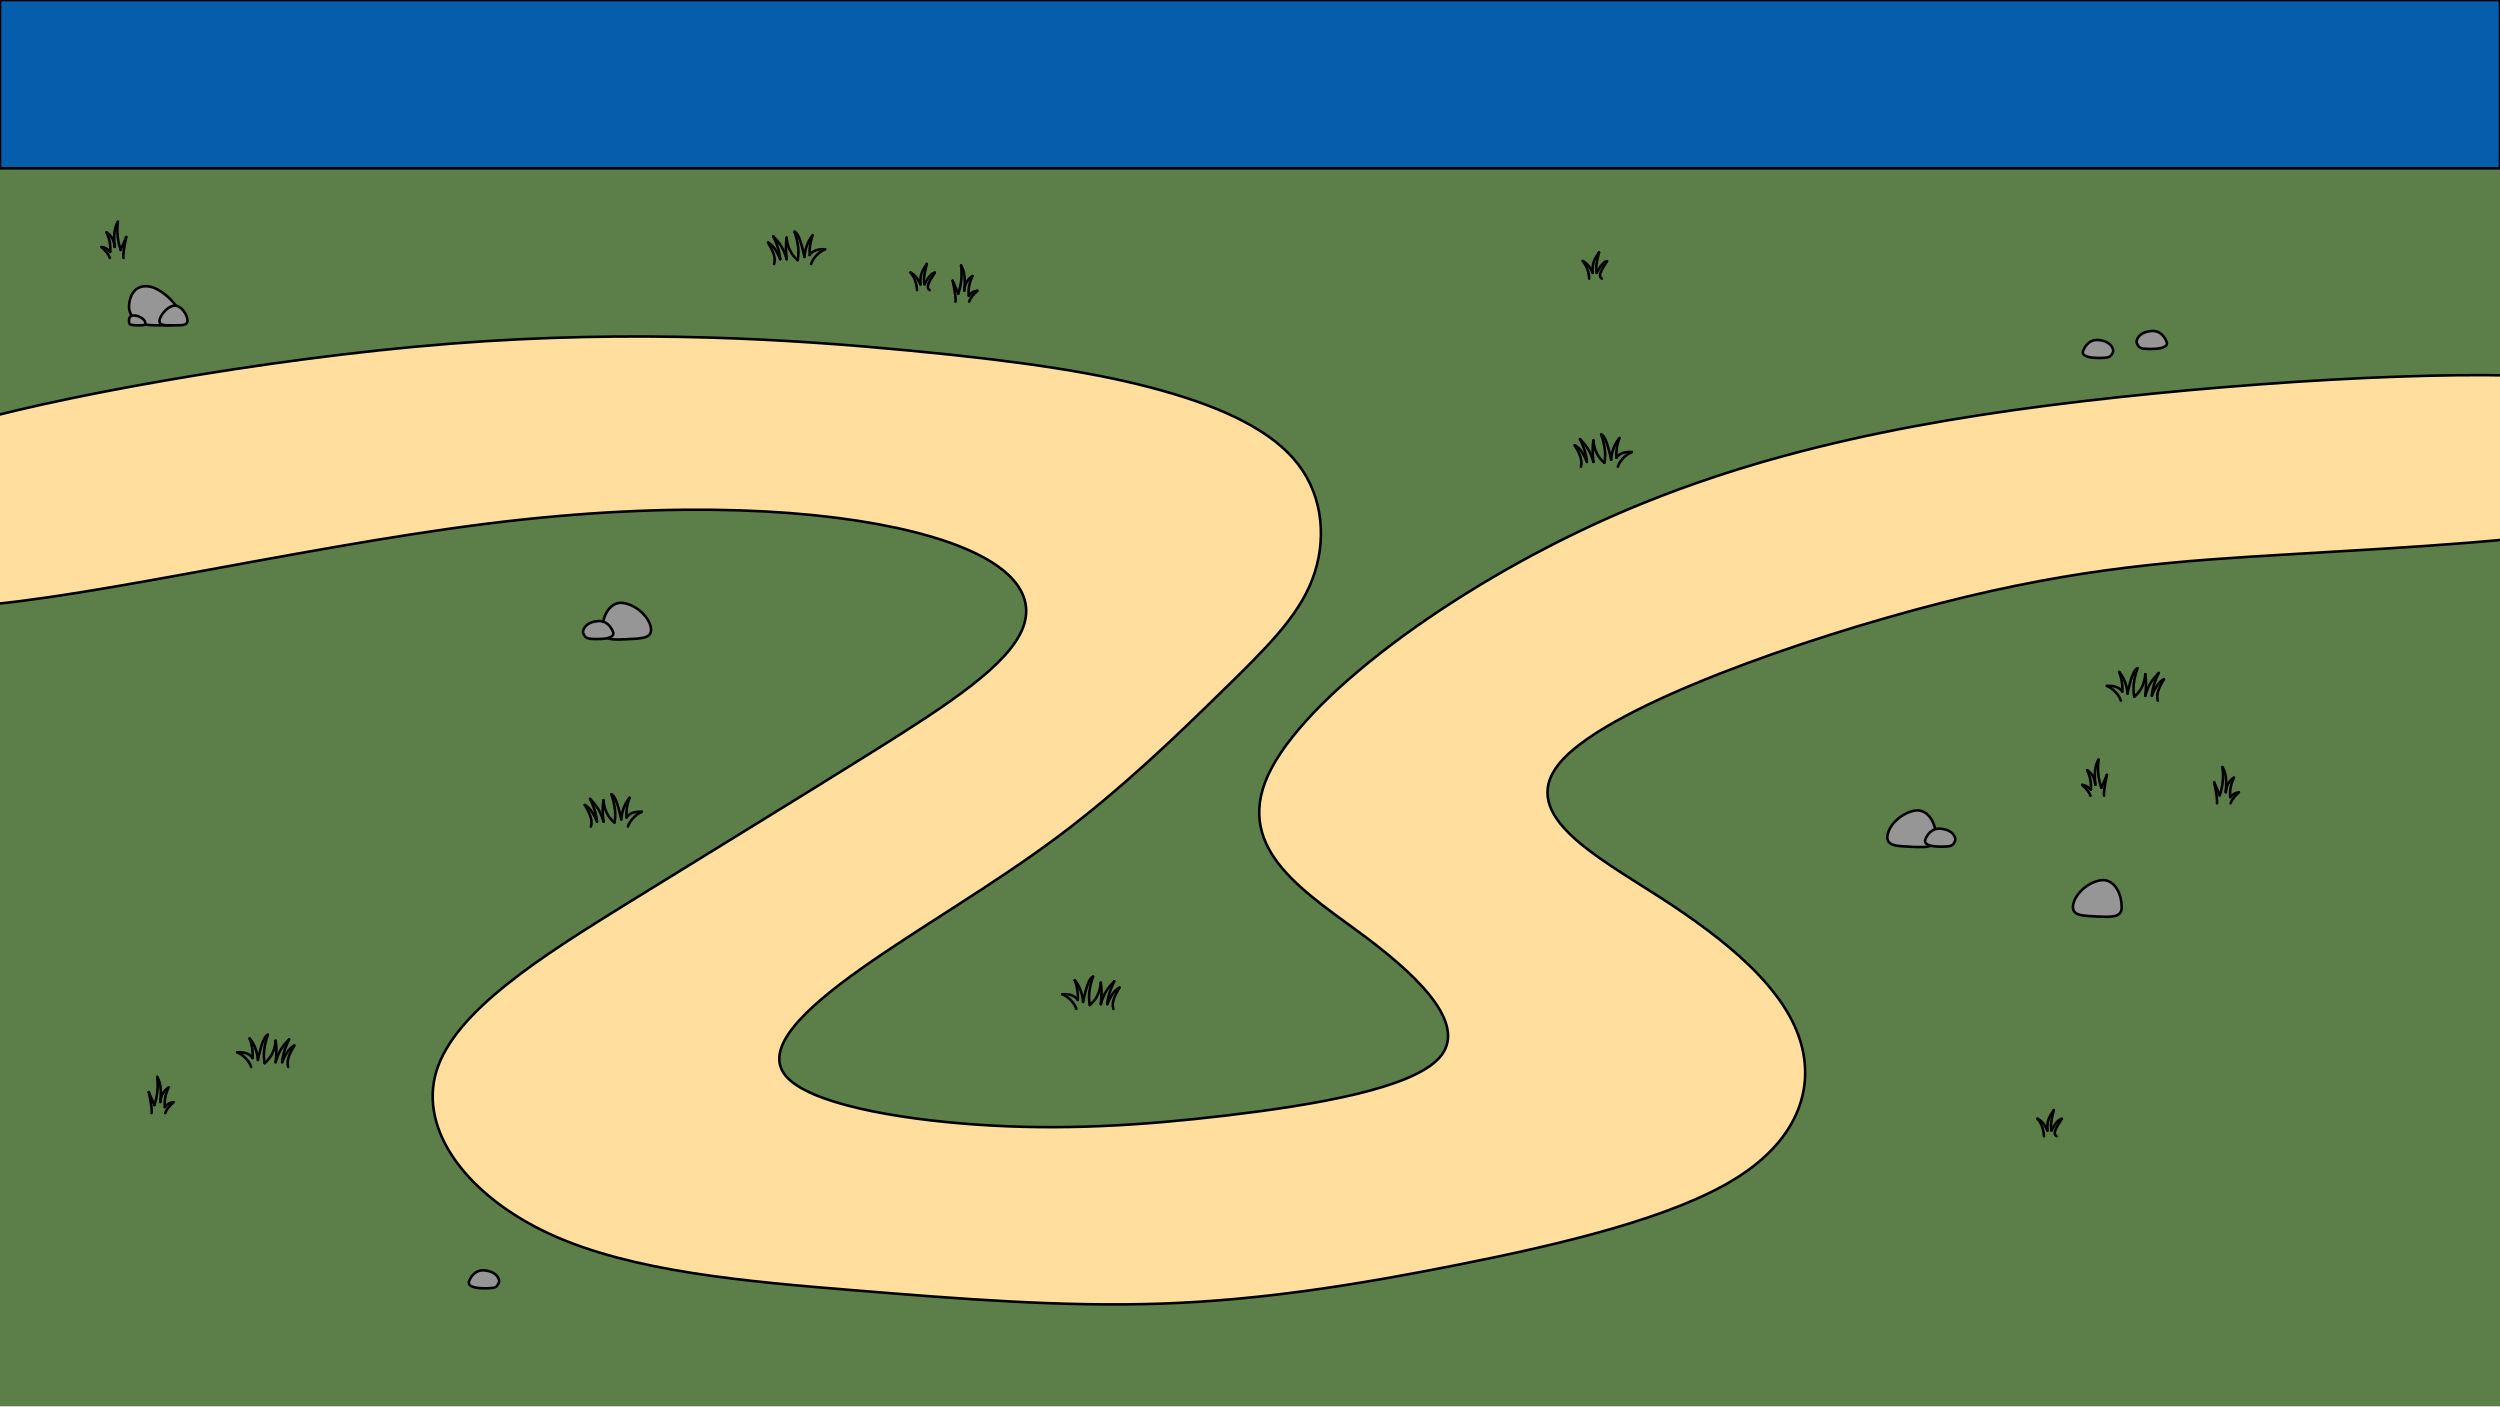
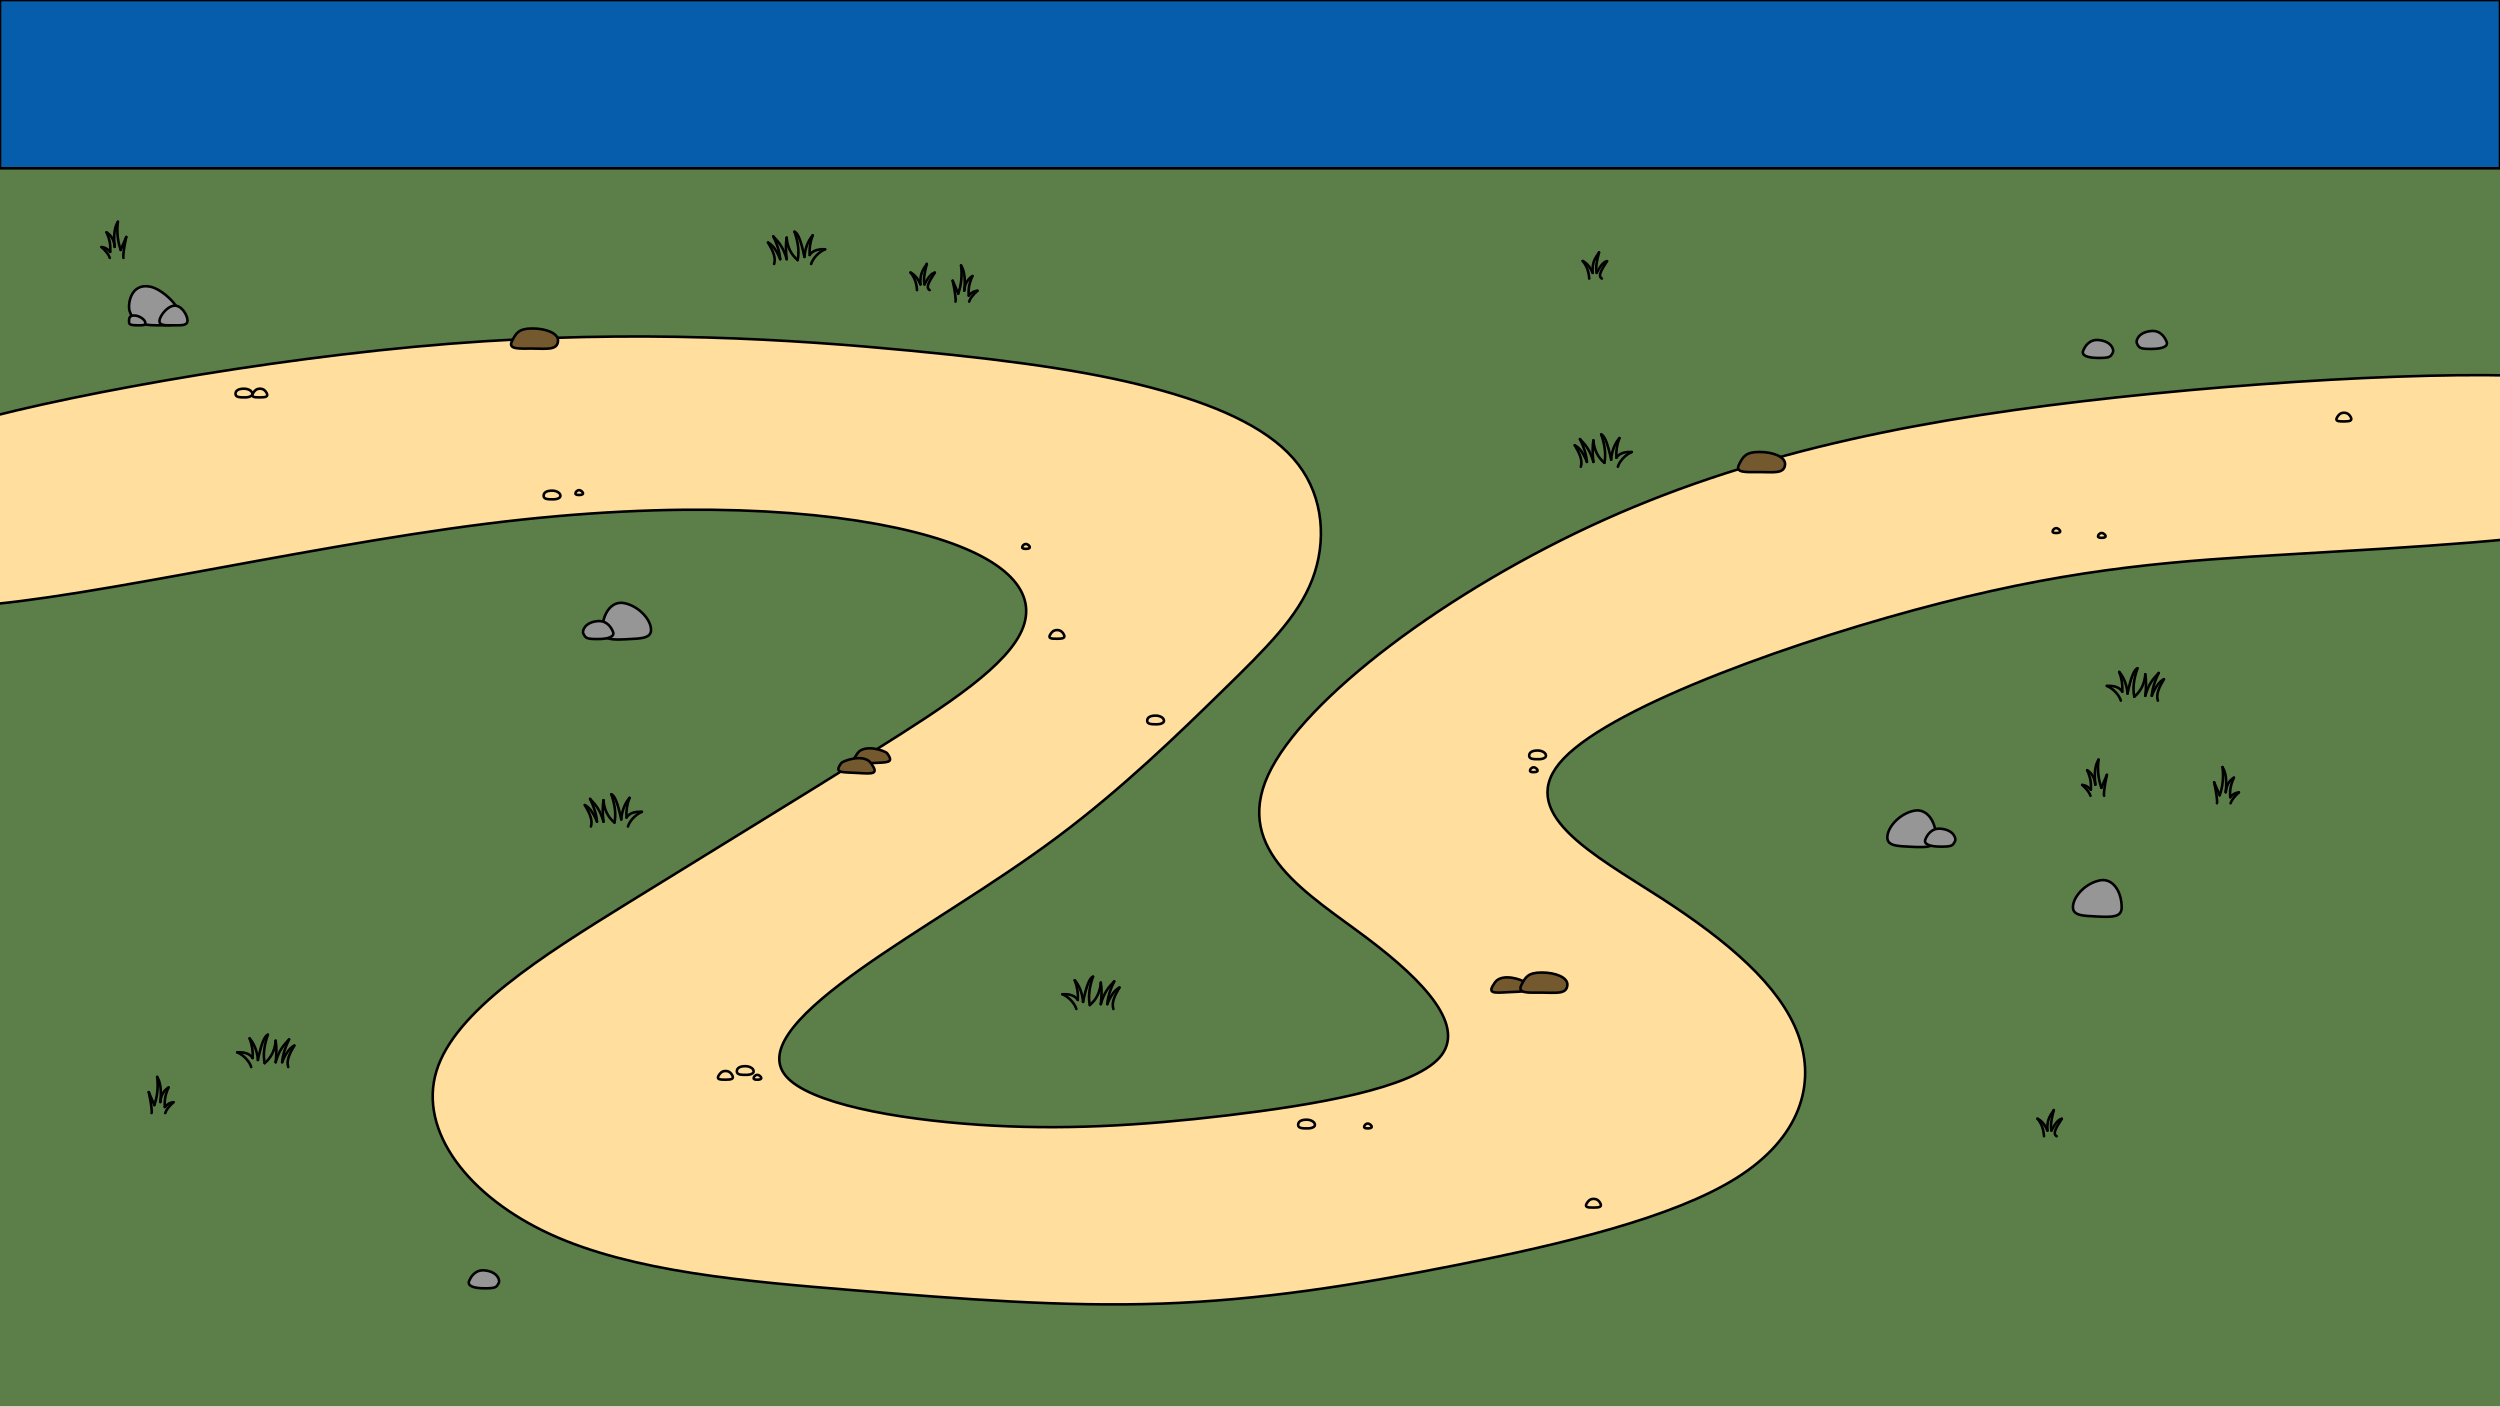
<svg xmlns="http://www.w3.org/2000/svg" viewBox="0 0 1920 1080" width="1920" height="1080">
  <defs>
-     <clipPath id="artboard-10333342625283771025">
+     <clipPath id="artboard-13181231583954186489">
      <rect x="0" y="0" width="1920" height="1080" />
    </clipPath>
  </defs>
  <g>
    <rect fill="#ffffff" x="0" y="0" width="1920" height="1080" />
-     <g clip-path="url(#artboard-10333342625283771025)">
+     <g clip-path="url(#artboard-13181231583954186489)">
      <g>
        <path d="M0,0 C0,0 1920,0 1920,0 C1920,0 1920,1080 1920,1080 C1920,1080 0,1080 0,1080 C0,1080 0,0 0,0 Z" fill="#5c7f49" />
      </g>
      <g>
        <g transform="matrix(1,0,0,1,48.2875,-93.78179)">
          <path d="M36.339,287.196 C36.339,287.196 36.734,283.522 36.035,279.798 C35.33,276.038 33.531,272.229 33.531,272.229" fill="none" stroke-width="2" stroke-linecap="round" stroke="#000000" />
        </g>
        <g transform="matrix(1,0,0,1,48.2875,-93.78179)">
          <path d="M33.531,272.229 C37.299,274.626 39.382,278.336 39.781,283.36" fill="none" stroke-width="2" stroke-linecap="round" stroke="#000000" />
        </g>
        <g transform="matrix(1,0,0,1,48.2875,-93.78179)">
          <path d="M39.781,283.36 C38.833,274.509 39.657,268.092 42.252,264.109" fill="none" stroke-width="2" stroke-linecap="round" stroke="#000000" />
        </g>
        <g transform="matrix(1,0,0,1,48.2875,-93.78179)">
          <path d="M42.252,264.109 C41.315,271.756 42.035,278.957 44.412,285.714" fill="none" stroke-width="2" stroke-linecap="round" stroke="#000000" />
        </g>
        <g transform="matrix(1,0,0,1,48.2875,-93.78179)">
          <path d="M44.412,285.714 L48.673,275.806" fill="none" stroke-width="2" stroke-linecap="round" stroke="#000000" />
        </g>
        <g transform="matrix(1,0,0,1,48.2875,-93.78179)">
          <path d="M48.673,275.806 C46.842,284.174 46.028,291.065 46.542,291.836" fill="none" stroke-width="2" stroke-linecap="round" stroke="#000000" />
        </g>
        <g transform="matrix(1,0,0,1,48.2875,-93.78179)">
          <path d="M36.339,287.196 C34.286,284.848 32.074,283.626 29.704,283.529" fill="none" stroke-width="2" stroke-linecap="round" stroke="#000000" />
        </g>
        <g transform="matrix(1,0,0,1,48.2875,-93.78179)">
          <path d="M29.704,283.529 C33.226,286.74 35.336,289.509 36.035,291.836" fill="none" stroke-width="2" stroke-linecap="round" stroke="#000000" />
        </g>
      </g>
      <g>
        <g transform="matrix(1,0,0,1,114.4009,522.4872)">
          <path d="M78.515,296.987 C77.337,292.982 72.969,287.878 67.819,285.714" fill="none" stroke-width="2" stroke-linecap="round" stroke="#000000" />
        </g>
        <g transform="matrix(1,0,0,1,114.4009,522.4872)">
          <path d="M67.819,285.714 C73.53,285.371 77.466,286.823 79.627,290.069" fill="none" stroke-width="2" stroke-linecap="round" stroke="#000000" />
        </g>
        <g transform="matrix(1,0,0,1,114.4009,522.4872)">
          <path d="M79.627,290.069 C80.003,285.103 79.231,280.085 77.311,275.014" fill="none" stroke-width="2" stroke-linecap="round" stroke="#000000" />
        </g>
        <g transform="matrix(1,0,0,1,114.4009,522.4872)">
          <path d="M77.311,275.014 C80.098,278.205 83.05,283.718 83.663,291.553" fill="none" stroke-width="2" stroke-linecap="round" stroke="#000000" />
        </g>
        <g transform="matrix(1,0,0,1,114.4009,522.4872)">
          <path d="M83.663,291.553 C86.206,279.309 88.754,272.867 91.306,272.229" fill="none" stroke-width="2" stroke-linecap="round" stroke="#000000" />
        </g>
        <g transform="matrix(1,0,0,1,114.4009,522.4872)">
          <path d="M88.859,293.987 C93.934,289.777 96.749,284.045 97.304,276.793" fill="none" stroke-width="2" stroke-linecap="round" stroke="#000000" />
        </g>
        <g transform="matrix(1,0,0,1,114.4009,522.4872)">
          <path d="M97.304,276.793 C98.056,281.315 98.056,286.813 97.304,293.286" fill="none" stroke-width="2" stroke-linecap="round" stroke="#000000" />
        </g>
        <g transform="matrix(1,0,0,1,114.4009,522.4872)">
          <path d="M97.304,293.286 C99.769,284.546 102.946,280.64 107.593,275.806" fill="none" stroke-width="2" stroke-linecap="round" stroke="#000000" />
        </g>
        <g transform="matrix(1,0,0,1,114.4009,522.4872)">
          <path d="M107.593,275.806 C107.593,275.806 105.095,281.019 103.917,284.896 C102.44,289.759 102.285,293.286 102.285,293.286" fill="none" stroke-width="2" stroke-linecap="round" stroke="#000000" />
        </g>
        <g transform="matrix(1,0,0,1,114.4009,522.4872)">
          <path d="M102.285,293.286 C105.016,286.478 108.128,282.228 111.621,280.537" fill="none" stroke-width="2" stroke-linecap="round" stroke="#000000" />
        </g>
        <g transform="matrix(1,0,0,1,114.4009,522.4872)">
          <path d="M111.621,280.537 C107.845,286.811 105.419,292.294 106.953,296.987" fill="none" stroke-width="2" stroke-linecap="round" stroke="#000000" />
        </g>
        <g transform="matrix(1,0,0,1,114.4009,522.4872)">
          <path d="M91.306,272.229 C88.358,280.537 87.586,288.029 88.859,293.987" fill="none" stroke-width="2" stroke-linecap="round" stroke="#000000" />
        </g>
      </g>
      <g>
        <g transform="matrix(1,0,0,1,1082.528,-80.05642)">
          <path d="M137.986,293.987 C137.889,292.302 137.66,290.706 137.3,289.198 C136.509,285.882 135.082,282.995 133.019,280.537" fill="none" stroke-width="2" stroke-linecap="round" stroke="#000000" />
        </g>
        <g transform="matrix(1,0,0,1,1082.528,-80.05642)">
          <path d="M133.019,280.537 C136.098,282.036 138.643,285.061 140.651,289.612" fill="none" stroke-width="2" stroke-linecap="round" stroke="#000000" />
        </g>
        <g transform="matrix(1,0,0,1,1082.528,-80.05642)">
          <path d="M140.651,289.612 C140.039,281.133 142.867,277.933 145.524,273.94" fill="none" stroke-width="2" stroke-linecap="round" stroke="#000000" />
        </g>
        <g transform="matrix(1,0,0,1,1082.528,-80.05642)">
          <path d="M145.524,273.94 C143.719,280.636 142.833,285.902 143.719,289.612" fill="none" stroke-width="2" stroke-linecap="round" stroke="#000000" />
        </g>
        <g transform="matrix(1,0,0,1,1082.528,-80.05642)">
          <path d="M143.719,289.612 C146.666,283.894 149.31,280.902 151.652,280.636" fill="none" stroke-width="2" stroke-linecap="round" stroke="#000000" />
        </g>
        <g transform="matrix(1,0,0,1,1082.528,-80.05642)">
          <path d="M151.652,280.628 C146.914,287.984 144.576,292.137 147.686,293.987" fill="none" stroke-width="2" stroke-linecap="round" stroke="#000000" />
        </g>
      </g>
      <g>
        <path d="M1612.415,676.192 C1622.504,674.015 1629.439,684.487 1629.439,696.844 C1629.439,704.102 1623.21,704.503 1611.189,703.914 C1598.858,703.31 1590.627,703.391 1592.22,694.671 C1593.535,687.469 1601.845,678.473 1612.415,676.192 Z" fill="#969696" stroke-width="2" stroke-linecap="round" stroke="#000000" />
      </g>
      <g>
        <path d="M372.219,975.663 C382.206,976.638 384.115,983.276 383.081,985.213 C381.293,988.562 381.046,989.424 372.219,989.424 C363.392,989.424 358.89,987.494 360.258,983.952 C361.377,981.053 364.664,974.925 372.219,975.663 Z" fill="#969696" stroke-width="2" stroke-linecap="round" stroke="#000000" />
      </g>
      <g>
        <path d="M115.658,220.221 C123.875,221.985 138.111,234.143 138.111,242.925 C138.111,249.837 134.465,249.837 120.612,249.837 C106.759,249.837 102.322,247.209 99.533,238.877 C97.977,234.226 100.059,216.873 115.658,220.221 Z" fill="#969696" stroke-width="2" stroke-linecap="round" stroke="#000000" />
      </g>
      <g>
        <path d="M133.46,234.789 C139.202,233.99 143.995,241.961 143.995,246.105 C143.995,250.25 139.257,249.81 133.46,249.81 C127.662,249.81 122.191,250.376 122.49,246.242 C122.733,242.872 127.906,235.563 133.46,234.789 Z" fill="#969696" stroke-width="2" stroke-linecap="round" stroke="#000000" />
      </g>
      <g>
        <path d="M102.957,242.285 C107.214,242.285 111.595,245.725 111.595,247.808 C111.595,249.891 110.303,249.837 106.046,249.837 C101.789,249.837 99.114,249.645 99.114,247.561 C99.114,245.478 98.7,242.285 102.957,242.285 Z" fill="#969696" stroke-width="2" stroke-linecap="round" stroke="#000000" />
      </g>
      <g>
        <g transform="matrix(-1,0,0,1,780.344,-60.20188)">
          <path d="M36.339,287.196 C36.339,287.196 36.734,283.522 36.035,279.798 C35.33,276.038 33.531,272.229 33.531,272.229" fill="none" stroke-width="2" stroke-linecap="round" stroke="#000000" />
        </g>
        <g transform="matrix(-1,0,0,1,780.344,-60.20188)">
          <path d="M33.531,272.229 C37.299,274.626 39.382,278.336 39.781,283.36" fill="none" stroke-width="2" stroke-linecap="round" stroke="#000000" />
        </g>
        <g transform="matrix(-1,0,0,1,780.344,-60.20188)">
          <path d="M39.781,283.36 C38.833,274.509 39.657,268.092 42.252,264.109" fill="none" stroke-width="2" stroke-linecap="round" stroke="#000000" />
        </g>
        <g transform="matrix(-1,0,0,1,780.344,-60.20188)">
          <path d="M42.252,264.109 C41.315,271.756 42.035,278.957 44.412,285.714" fill="none" stroke-width="2" stroke-linecap="round" stroke="#000000" />
        </g>
        <g transform="matrix(-1,0,0,1,780.344,-60.20188)">
          <path d="M44.412,285.714 L48.673,275.806" fill="none" stroke-width="2" stroke-linecap="round" stroke="#000000" />
        </g>
        <g transform="matrix(-1,0,0,1,780.344,-60.20188)">
          <path d="M48.673,275.806 C46.842,284.174 46.028,291.065 46.542,291.836" fill="none" stroke-width="2" stroke-linecap="round" stroke="#000000" />
        </g>
        <g transform="matrix(-1,0,0,1,780.344,-60.20188)">
          <path d="M36.339,287.196 C34.286,284.848 32.074,283.626 29.704,283.529" fill="none" stroke-width="2" stroke-linecap="round" stroke="#000000" />
        </g>
        <g transform="matrix(-1,0,0,1,780.344,-60.20188)">
          <path d="M29.704,283.529 C33.226,286.74 35.336,289.509 36.035,291.836" fill="none" stroke-width="2" stroke-linecap="round" stroke="#000000" />
        </g>
      </g>
      <g>
        <g transform="matrix(-1,0,0,1,162.9402,562.9786)">
          <path d="M36.339,287.196 C36.339,287.196 36.734,283.522 36.035,279.798 C35.33,276.038 33.531,272.229 33.531,272.229" fill="none" stroke-width="2" stroke-linecap="round" stroke="#000000" />
        </g>
        <g transform="matrix(-1,0,0,1,162.9402,562.9786)">
          <path d="M33.531,272.229 C37.299,274.626 39.382,278.336 39.781,283.36" fill="none" stroke-width="2" stroke-linecap="round" stroke="#000000" />
        </g>
        <g transform="matrix(-1,0,0,1,162.9402,562.9786)">
          <path d="M39.781,283.36 C38.833,274.509 39.657,268.092 42.252,264.109" fill="none" stroke-width="2" stroke-linecap="round" stroke="#000000" />
        </g>
        <g transform="matrix(-1,0,0,1,162.9402,562.9786)">
          <path d="M42.252,264.109 C41.315,271.756 42.035,278.957 44.412,285.714" fill="none" stroke-width="2" stroke-linecap="round" stroke="#000000" />
        </g>
        <g transform="matrix(-1,0,0,1,162.9402,562.9786)">
          <path d="M44.412,285.714 L48.673,275.806" fill="none" stroke-width="2" stroke-linecap="round" stroke="#000000" />
        </g>
        <g transform="matrix(-1,0,0,1,162.9402,562.9786)">
          <path d="M48.673,275.806 C46.842,284.174 46.028,291.065 46.542,291.836" fill="none" stroke-width="2" stroke-linecap="round" stroke="#000000" />
        </g>
        <g transform="matrix(-1,0,0,1,162.9402,562.9786)">
          <path d="M36.339,287.196 C34.286,284.848 32.074,283.626 29.704,283.529" fill="none" stroke-width="2" stroke-linecap="round" stroke="#000000" />
        </g>
        <g transform="matrix(-1,0,0,1,162.9402,562.9786)">
          <path d="M29.704,283.529 C33.226,286.74 35.336,289.509 36.035,291.836" fill="none" stroke-width="2" stroke-linecap="round" stroke="#000000" />
        </g>
      </g>
      <g>
        <g transform="matrix(-1,0,0,1,1749.14,325.0422)">
          <path d="M36.339,287.196 C36.339,287.196 36.734,283.522 36.035,279.798 C35.33,276.038 33.531,272.229 33.531,272.229" fill="none" stroke-width="2" stroke-linecap="round" stroke="#000000" />
        </g>
        <g transform="matrix(-1,0,0,1,1749.14,325.0422)">
          <path d="M33.531,272.229 C37.299,274.626 39.382,278.336 39.781,283.36" fill="none" stroke-width="2" stroke-linecap="round" stroke="#000000" />
        </g>
        <g transform="matrix(-1,0,0,1,1749.14,325.0422)">
          <path d="M39.781,283.36 C38.833,274.509 39.657,268.092 42.252,264.109" fill="none" stroke-width="2" stroke-linecap="round" stroke="#000000" />
        </g>
        <g transform="matrix(-1,0,0,1,1749.14,325.0422)">
          <path d="M42.252,264.109 C41.315,271.756 42.035,278.957 44.412,285.714" fill="none" stroke-width="2" stroke-linecap="round" stroke="#000000" />
        </g>
        <g transform="matrix(-1,0,0,1,1749.14,325.0422)">
          <path d="M44.412,285.714 L48.673,275.806" fill="none" stroke-width="2" stroke-linecap="round" stroke="#000000" />
        </g>
        <g transform="matrix(-1,0,0,1,1749.14,325.0422)">
          <path d="M48.673,275.806 C46.842,284.174 46.028,291.065 46.542,291.836" fill="none" stroke-width="2" stroke-linecap="round" stroke="#000000" />
        </g>
        <g transform="matrix(-1,0,0,1,1749.14,325.0422)">
          <path d="M36.339,287.196 C34.286,284.848 32.074,283.626 29.704,283.529" fill="none" stroke-width="2" stroke-linecap="round" stroke="#000000" />
        </g>
        <g transform="matrix(-1,0,0,1,1749.14,325.0422)">
          <path d="M29.704,283.529 C33.226,286.74 35.336,289.509 36.035,291.836" fill="none" stroke-width="2" stroke-linecap="round" stroke="#000000" />
        </g>
      </g>
      <g>
        <g transform="matrix(1,0,0,1,1569.423,319.2989)">
          <path d="M36.339,287.196 C36.339,287.196 36.734,283.522 36.035,279.798 C35.33,276.038 33.531,272.229 33.531,272.229" fill="none" stroke-width="2" stroke-linecap="round" stroke="#000000" />
        </g>
        <g transform="matrix(1,0,0,1,1569.423,319.2989)">
          <path d="M33.531,272.229 C37.299,274.626 39.382,278.336 39.781,283.36" fill="none" stroke-width="2" stroke-linecap="round" stroke="#000000" />
        </g>
        <g transform="matrix(1,0,0,1,1569.423,319.2989)">
          <path d="M39.781,283.36 C38.833,274.509 39.657,268.092 42.252,264.109" fill="none" stroke-width="2" stroke-linecap="round" stroke="#000000" />
        </g>
        <g transform="matrix(1,0,0,1,1569.423,319.2989)">
          <path d="M42.252,264.109 C41.315,271.756 42.035,278.957 44.412,285.714" fill="none" stroke-width="2" stroke-linecap="round" stroke="#000000" />
        </g>
        <g transform="matrix(1,0,0,1,1569.423,319.2989)">
          <path d="M44.412,285.714 L48.673,275.806" fill="none" stroke-width="2" stroke-linecap="round" stroke="#000000" />
        </g>
        <g transform="matrix(1,0,0,1,1569.423,319.2989)">
          <path d="M48.673,275.806 C46.842,284.174 46.028,291.065 46.542,291.836" fill="none" stroke-width="2" stroke-linecap="round" stroke="#000000" />
        </g>
        <g transform="matrix(1,0,0,1,1569.423,319.2989)">
          <path d="M36.339,287.196 C34.286,284.848 32.074,283.626 29.704,283.529" fill="none" stroke-width="2" stroke-linecap="round" stroke="#000000" />
        </g>
        <g transform="matrix(1,0,0,1,1569.423,319.2989)">
          <path d="M29.704,283.529 C33.226,286.74 35.336,289.509 36.035,291.836" fill="none" stroke-width="2" stroke-linecap="round" stroke="#000000" />
        </g>
      </g>
      <g>
        <g transform="matrix(-1,0,0,1,701.4667,-94.253)">
          <path d="M78.515,296.987 C77.337,292.982 72.969,287.878 67.819,285.714" fill="none" stroke-width="2" stroke-linecap="round" stroke="#000000" />
        </g>
        <g transform="matrix(-1,0,0,1,701.4667,-94.253)">
          <path d="M67.819,285.714 C73.53,285.371 77.466,286.823 79.627,290.069" fill="none" stroke-width="2" stroke-linecap="round" stroke="#000000" />
        </g>
        <g transform="matrix(-1,0,0,1,701.4667,-94.253)">
          <path d="M79.627,290.069 C80.003,285.103 79.231,280.085 77.311,275.014" fill="none" stroke-width="2" stroke-linecap="round" stroke="#000000" />
        </g>
        <g transform="matrix(-1,0,0,1,701.4667,-94.253)">
          <path d="M77.311,275.014 C80.098,278.205 83.05,283.718 83.663,291.553" fill="none" stroke-width="2" stroke-linecap="round" stroke="#000000" />
        </g>
        <g transform="matrix(-1,0,0,1,701.4667,-94.253)">
          <path d="M83.663,291.553 C86.206,279.309 88.754,272.867 91.306,272.229" fill="none" stroke-width="2" stroke-linecap="round" stroke="#000000" />
        </g>
        <g transform="matrix(-1,0,0,1,701.4667,-94.253)">
          <path d="M88.859,293.987 C93.934,289.777 96.749,284.045 97.304,276.793" fill="none" stroke-width="2" stroke-linecap="round" stroke="#000000" />
        </g>
        <g transform="matrix(-1,0,0,1,701.4667,-94.253)">
          <path d="M97.304,276.793 C98.056,281.315 98.056,286.813 97.304,293.286" fill="none" stroke-width="2" stroke-linecap="round" stroke="#000000" />
        </g>
        <g transform="matrix(-1,0,0,1,701.4667,-94.253)">
          <path d="M97.304,293.286 C99.769,284.546 102.946,280.64 107.593,275.806" fill="none" stroke-width="2" stroke-linecap="round" stroke="#000000" />
        </g>
        <g transform="matrix(-1,0,0,1,701.4667,-94.253)">
          <path d="M107.593,275.806 C107.593,275.806 105.095,281.019 103.917,284.896 C102.44,289.759 102.285,293.286 102.285,293.286" fill="none" stroke-width="2" stroke-linecap="round" stroke="#000000" />
        </g>
        <g transform="matrix(-1,0,0,1,701.4667,-94.253)">
          <path d="M102.285,293.286 C105.016,286.478 108.128,282.228 111.621,280.537" fill="none" stroke-width="2" stroke-linecap="round" stroke="#000000" />
        </g>
        <g transform="matrix(-1,0,0,1,701.4667,-94.253)">
          <path d="M111.621,280.537 C107.845,286.811 105.419,292.294 106.953,296.987" fill="none" stroke-width="2" stroke-linecap="round" stroke="#000000" />
        </g>
        <g transform="matrix(-1,0,0,1,701.4667,-94.253)">
          <path d="M91.306,272.229 C88.358,280.537 87.586,288.029 88.859,293.987" fill="none" stroke-width="2" stroke-linecap="round" stroke="#000000" />
        </g>
      </g>
      <g>
        <g transform="matrix(1,0,0,1,1550.277,241.0724)">
          <path d="M78.515,296.987 C77.337,292.982 72.969,287.878 67.819,285.714" fill="none" stroke-width="2" stroke-linecap="round" stroke="#000000" />
        </g>
        <g transform="matrix(1,0,0,1,1550.277,241.0724)">
          <path d="M67.819,285.714 C73.53,285.371 77.466,286.823 79.627,290.069" fill="none" stroke-width="2" stroke-linecap="round" stroke="#000000" />
        </g>
        <g transform="matrix(1,0,0,1,1550.277,241.0724)">
          <path d="M79.627,290.069 C80.003,285.103 79.231,280.085 77.311,275.014" fill="none" stroke-width="2" stroke-linecap="round" stroke="#000000" />
        </g>
        <g transform="matrix(1,0,0,1,1550.277,241.0724)">
          <path d="M77.311,275.014 C80.098,278.205 83.05,283.718 83.663,291.553" fill="none" stroke-width="2" stroke-linecap="round" stroke="#000000" />
        </g>
        <g transform="matrix(1,0,0,1,1550.277,241.0724)">
          <path d="M83.663,291.553 C86.206,279.309 88.754,272.867 91.306,272.229" fill="none" stroke-width="2" stroke-linecap="round" stroke="#000000" />
        </g>
        <g transform="matrix(1,0,0,1,1550.277,241.0724)">
          <path d="M88.859,293.987 C93.934,289.777 96.749,284.045 97.304,276.793" fill="none" stroke-width="2" stroke-linecap="round" stroke="#000000" />
        </g>
        <g transform="matrix(1,0,0,1,1550.277,241.0724)">
          <path d="M97.304,276.793 C98.056,281.315 98.056,286.813 97.304,293.286" fill="none" stroke-width="2" stroke-linecap="round" stroke="#000000" />
        </g>
        <g transform="matrix(1,0,0,1,1550.277,241.0724)">
          <path d="M97.304,293.286 C99.769,284.546 102.946,280.64 107.593,275.806" fill="none" stroke-width="2" stroke-linecap="round" stroke="#000000" />
        </g>
        <g transform="matrix(1,0,0,1,1550.277,241.0724)">
          <path d="M107.593,275.806 C107.593,275.806 105.095,281.019 103.917,284.896 C102.44,289.759 102.285,293.286 102.285,293.286" fill="none" stroke-width="2" stroke-linecap="round" stroke="#000000" />
        </g>
        <g transform="matrix(1,0,0,1,1550.277,241.0724)">
          <path d="M102.285,293.286 C105.016,286.478 108.128,282.228 111.621,280.537" fill="none" stroke-width="2" stroke-linecap="round" stroke="#000000" />
        </g>
        <g transform="matrix(1,0,0,1,1550.277,241.0724)">
          <path d="M111.621,280.537 C107.845,286.811 105.419,292.294 106.953,296.987" fill="none" stroke-width="2" stroke-linecap="round" stroke="#000000" />
        </g>
        <g transform="matrix(1,0,0,1,1550.277,241.0724)">
          <path d="M91.306,272.229 C88.358,280.537 87.586,288.029 88.859,293.987" fill="none" stroke-width="2" stroke-linecap="round" stroke="#000000" />
        </g>
      </g>
      <g>
        <g transform="matrix(1,0,0,1,748.1214,477.8776)">
          <path d="M78.515,296.987 C77.337,292.982 72.969,287.878 67.819,285.714" fill="none" stroke-width="2" stroke-linecap="round" stroke="#000000" />
        </g>
        <g transform="matrix(1,0,0,1,748.1214,477.8776)">
          <path d="M67.819,285.714 C73.53,285.371 77.466,286.823 79.627,290.069" fill="none" stroke-width="2" stroke-linecap="round" stroke="#000000" />
        </g>
        <g transform="matrix(1,0,0,1,748.1214,477.8776)">
          <path d="M79.627,290.069 C80.003,285.103 79.231,280.085 77.311,275.014" fill="none" stroke-width="2" stroke-linecap="round" stroke="#000000" />
        </g>
        <g transform="matrix(1,0,0,1,748.1214,477.8776)">
          <path d="M77.311,275.014 C80.098,278.205 83.05,283.718 83.663,291.553" fill="none" stroke-width="2" stroke-linecap="round" stroke="#000000" />
        </g>
        <g transform="matrix(1,0,0,1,748.1214,477.8776)">
          <path d="M83.663,291.553 C86.206,279.309 88.754,272.867 91.306,272.229" fill="none" stroke-width="2" stroke-linecap="round" stroke="#000000" />
        </g>
        <g transform="matrix(1,0,0,1,748.1214,477.8776)">
          <path d="M88.859,293.987 C93.934,289.777 96.749,284.045 97.304,276.793" fill="none" stroke-width="2" stroke-linecap="round" stroke="#000000" />
        </g>
        <g transform="matrix(1,0,0,1,748.1214,477.8776)">
          <path d="M97.304,276.793 C98.056,281.315 98.056,286.813 97.304,293.286" fill="none" stroke-width="2" stroke-linecap="round" stroke="#000000" />
        </g>
        <g transform="matrix(1,0,0,1,748.1214,477.8776)">
          <path d="M97.304,293.286 C99.769,284.546 102.946,280.64 107.593,275.806" fill="none" stroke-width="2" stroke-linecap="round" stroke="#000000" />
        </g>
        <g transform="matrix(1,0,0,1,748.1214,477.8776)">
          <path d="M107.593,275.806 C107.593,275.806 105.095,281.019 103.917,284.896 C102.44,289.759 102.285,293.286 102.285,293.286" fill="none" stroke-width="2" stroke-linecap="round" stroke="#000000" />
        </g>
        <g transform="matrix(1,0,0,1,748.1214,477.8776)">
          <path d="M102.285,293.286 C105.016,286.478 108.128,282.228 111.621,280.537" fill="none" stroke-width="2" stroke-linecap="round" stroke="#000000" />
        </g>
        <g transform="matrix(1,0,0,1,748.1214,477.8776)">
          <path d="M111.621,280.537 C107.845,286.811 105.419,292.294 106.953,296.987" fill="none" stroke-width="2" stroke-linecap="round" stroke="#000000" />
        </g>
        <g transform="matrix(1,0,0,1,748.1214,477.8776)">
          <path d="M91.306,272.229 C88.358,280.537 87.586,288.029 88.859,293.987" fill="none" stroke-width="2" stroke-linecap="round" stroke="#000000" />
        </g>
      </g>
      <g>
        <g transform="matrix(1,0,0,1,566.2714,-71.20634)">
          <path d="M137.986,293.987 C137.889,292.302 137.66,290.706 137.3,289.198 C136.509,285.882 135.082,282.995 133.019,280.537" fill="none" stroke-width="2" stroke-linecap="round" stroke="#000000" />
        </g>
        <g transform="matrix(1,0,0,1,566.2714,-71.20634)">
          <path d="M133.019,280.537 C136.098,282.036 138.643,285.061 140.651,289.612" fill="none" stroke-width="2" stroke-linecap="round" stroke="#000000" />
        </g>
        <g transform="matrix(1,0,0,1,566.2714,-71.20634)">
          <path d="M140.651,289.612 C140.039,281.133 142.867,277.933 145.524,273.94" fill="none" stroke-width="2" stroke-linecap="round" stroke="#000000" />
        </g>
        <g transform="matrix(1,0,0,1,566.2714,-71.20634)">
          <path d="M145.524,273.94 C143.719,280.636 142.833,285.902 143.719,289.612" fill="none" stroke-width="2" stroke-linecap="round" stroke="#000000" />
        </g>
        <g transform="matrix(1,0,0,1,566.2714,-71.20634)">
          <path d="M143.719,289.612 C146.666,283.894 149.31,280.902 151.652,280.636" fill="none" stroke-width="2" stroke-linecap="round" stroke="#000000" />
        </g>
        <g transform="matrix(1,0,0,1,566.2714,-71.20634)">
          <path d="M151.652,280.628 C146.914,287.984 144.576,292.137 147.686,293.987" fill="none" stroke-width="2" stroke-linecap="round" stroke="#000000" />
        </g>
      </g>
      <g>
        <g transform="matrix(1,0,0,1,1431.8,578.625)">
          <path d="M137.986,293.987 C137.889,292.302 137.66,290.706 137.3,289.198 C136.509,285.882 135.082,282.995 133.019,280.537" fill="none" stroke-width="2" stroke-linecap="round" stroke="#000000" />
        </g>
        <g transform="matrix(1,0,0,1,1431.8,578.625)">
          <path d="M133.019,280.537 C136.098,282.036 138.643,285.061 140.651,289.612" fill="none" stroke-width="2" stroke-linecap="round" stroke="#000000" />
        </g>
        <g transform="matrix(1,0,0,1,1431.8,578.625)">
          <path d="M140.651,289.612 C140.039,281.133 142.867,277.933 145.524,273.94" fill="none" stroke-width="2" stroke-linecap="round" stroke="#000000" />
        </g>
        <g transform="matrix(1,0,0,1,1431.8,578.625)">
          <path d="M145.524,273.94 C143.719,280.636 142.833,285.902 143.719,289.612" fill="none" stroke-width="2" stroke-linecap="round" stroke="#000000" />
        </g>
        <g transform="matrix(1,0,0,1,1431.8,578.625)">
          <path d="M143.719,289.612 C146.666,283.894 149.31,280.902 151.652,280.636" fill="none" stroke-width="2" stroke-linecap="round" stroke="#000000" />
        </g>
        <g transform="matrix(1,0,0,1,1431.8,578.625)">
          <path d="M151.652,280.628 C146.914,287.984 144.576,292.137 147.686,293.987" fill="none" stroke-width="2" stroke-linecap="round" stroke="#000000" />
        </g>
      </g>
      <g>
        <path d="M1469.862,622.661 C1479.951,620.484 1486.886,630.956 1486.886,643.313 C1486.886,650.571 1480.657,650.972 1468.635,650.383 C1456.305,649.779 1448.074,649.86 1449.666,641.14 C1450.982,633.938 1459.292,624.942 1469.862,622.661 Z" fill="#969696" stroke-width="2" stroke-linecap="round" stroke="#000000" />
      </g>
      <g>
        <path d="M1490.619,636.463 C1500.606,637.438 1502.515,644.076 1501.481,646.013 C1499.693,649.362 1499.446,650.224 1490.619,650.224 C1481.792,650.224 1477.29,648.294 1478.658,644.752 C1479.777,641.853 1483.064,635.725 1490.619,636.463 Z" fill="#969696" stroke-width="2" stroke-linecap="round" stroke="#000000" />
      </g>
      <g>
-         <path d="M345.175,264.022 C201.337,275.414 34.75,306.337 -36.407,328.217 C-107.564,350.097 -83.29,362.933 -85.456,391.86 C-87.623,420.786 -116.229,465.802 -38.115,465.838 C39.999,465.873 224.832,420.929 373.214,402.279 C521.595,383.629 633.525,391.274 702.243,408.608 C770.96,425.943 796.465,452.965 785.768,481.737 C775.071,510.509 728.17,541.029 671.71,576.404 C615.25,611.78 549.231,652.01 482.747,693.158 C416.263,734.305 349.315,776.371 335.204,822.569 C321.093,868.767 359.819,919.098 422.839,947.949 C485.859,976.8 573.172,984.171 655.892,990.924 C738.611,997.676 816.736,1003.81 892.157,1001.173 C967.578,998.536 1040.295,987.129 1119.556,971.363 C1198.816,955.596 1284.621,935.471 1333.643,904.678 C1382.664,873.885 1394.902,832.424 1381.003,794.671 C1367.105,756.917 1327.069,722.87 1275.627,689.611 C1224.185,656.352 1161.337,623.88 1200.962,582.461 C1240.588,541.042 1382.688,490.676 1490.691,463.1 C1598.695,435.523 1672.602,430.736 1761.882,425.495 C1851.162,420.255 1955.816,414.561 1996.46,403.573 C2037.104,392.584 2013.738,376.3 2018.5,354.096 C2023.262,331.893 2056.151,303.77 1993.015,293.179 C1929.878,282.588 1770.715,289.529 1626.458,305.118 C1482.202,320.707 1352.851,344.945 1232.476,398.993 C1112.1,453.041 1000.7,536.898 973.902,595.29 C947.103,653.682 1004.905,686.607 1049.778,720.377 C1094.65,754.147 1126.593,788.76 1105.437,812.37 C1084.282,835.979 1010.03,848.585 942.65,856.618 C875.27,864.651 814.762,868.112 751.215,863.792 C687.668,859.473 621.08,847.374 603.475,826.321 C585.87,805.268 617.247,775.262 661.336,743.964 C705.424,712.665 762.224,680.073 812.218,642.741 C862.211,605.408 905.398,563.335 939.063,530.423 C972.728,497.51 996.871,473.759 1007.869,444.958 C1018.867,416.157 1016.718,382.306 996.978,356.591 C977.238,330.876 939.906,313.297 892.676,300.04 C845.445,286.783 788.316,277.847 699.208,269.309 C610.099,260.771 489.012,252.631 345.175,264.022 C345.175,264.022 345.175,264.022 345.175,264.022 Z" transform="matrix(1,0,0,1,0,0)" fill="#ffde9e" stroke-width="2" stroke-linecap="round" stroke="#000000" />
+         <path d="M345.175,264.022 C201.337,275.414 34.75,306.337 -36.407,328.217 C-107.564,350.097 -83.29,362.933 -85.456,391.86 C-87.623,420.786 -116.229,465.802 -38.115,465.838 C39.999,465.873 224.832,420.929 373.214,402.279 C521.595,383.629 633.525,391.274 702.243,408.608 C770.96,425.943 796.465,452.965 785.768,481.737 C775.071,510.509 728.17,541.029 671.71,576.404 C615.25,611.78 549.231,652.01 482.747,693.158 C416.263,734.305 349.315,776.371 335.204,822.569 C321.093,868.767 359.819,919.098 422.839,947.949 C485.859,976.8 573.172,984.171 655.892,990.924 C738.611,997.676 816.736,1003.81 892.157,1001.173 C967.578,998.536 1040.295,987.129 1119.556,971.363 C1198.816,955.596 1284.621,935.471 1333.643,904.678 C1382.664,873.885 1394.902,832.424 1381.003,794.671 C1367.105,756.917 1327.069,722.87 1275.627,689.611 C1224.185,656.352 1161.337,623.88 1200.962,582.461 C1240.588,541.042 1382.688,490.676 1490.691,463.1 C1598.695,435.523 1672.602,430.736 1761.882,425.495 C1851.162,420.255 1955.816,414.561 1996.46,403.573 C2037.104,392.584 2013.738,376.3 2018.5,354.096 C2023.262,331.893 2056.151,303.77 1993.015,293.179 C1929.878,282.588 1770.715,289.529 1626.458,305.118 C1482.202,320.707 1352.851,344.945 1232.476,398.993 C1112.1,453.041 1000.7,536.898 973.902,595.29 C947.103,653.682 1004.905,686.607 1049.778,720.377 C1094.65,754.147 1126.593,788.76 1105.438,812.37 C1084.282,835.979 1010.03,848.585 942.65,856.618 C875.27,864.651 814.762,868.112 751.215,863.792 C687.668,859.473 621.08,847.374 603.475,826.321 C585.87,805.268 617.247,775.262 661.336,743.964 C705.424,712.665 762.224,680.073 812.218,642.741 C862.211,605.408 905.398,563.335 939.063,530.423 C972.728,497.51 996.871,473.759 1007.869,444.958 C1018.867,416.157 1016.718,382.306 996.978,356.591 C977.238,330.876 939.906,313.297 892.676,300.04 C845.445,286.783 788.316,277.847 699.208,269.309 C610.099,260.771 489.012,252.631 345.175,264.022 C345.175,264.022 345.175,264.022 345.175,264.022 Z" fill="#ffde9e" stroke-width="2" stroke-linecap="round" stroke="#000000" />
      </g>
      <g>
        <path d="M479.61,463.236 C469.52,461.058 462.585,471.531 462.585,483.888 C462.585,491.146 468.814,491.547 480.836,490.958 C493.166,490.353 501.397,490.435 499.805,481.715 C498.49,474.512 490.179,465.517 479.61,463.236 Z" fill="#969696" stroke-width="2" stroke-linecap="round" stroke="#000000" />
      </g>
      <g>
        <path d="M458.852,477.037 C448.866,478.013 446.957,484.651 447.99,486.587 C449.778,489.937 450.026,490.799 458.852,490.799 C467.679,490.799 472.181,488.868 470.814,485.326 C469.695,482.428 466.407,476.3 458.852,477.037 Z" fill="#969696" stroke-width="2" stroke-linecap="round" stroke="#000000" />
      </g>
      <g>
        <path d="M1611.823,261.146 C1621.81,262.121 1623.719,268.759 1622.685,270.696 C1620.898,274.045 1620.65,274.907 1611.823,274.907 C1602.996,274.907 1598.494,272.977 1599.862,269.435 C1600.981,266.536 1604.269,260.408 1611.823,261.146 Z" fill="#969696" stroke-width="2" stroke-linecap="round" stroke="#000000" />
      </g>
      <g>
        <path d="M1652.016,254.235 C1642.029,255.21 1640.12,261.848 1641.154,263.784 C1642.942,267.134 1643.189,267.996 1652.016,267.996 C1660.843,267.996 1665.345,266.065 1663.977,262.524 C1662.858,259.625 1659.57,253.497 1652.016,254.235 Z" fill="#969696" stroke-width="2" stroke-linecap="round" stroke="#000000" />
      </g>
      <g>
        <g transform="matrix(-1,0,0,1,560.7753,337.7649)">
          <path d="M78.515,296.987 C77.337,292.982 72.969,287.878 67.819,285.714" fill="none" stroke-width="2" stroke-linecap="round" stroke="#000000" />
        </g>
        <g transform="matrix(-1,0,0,1,560.7753,337.7649)">
          <path d="M67.819,285.714 C73.53,285.371 77.466,286.823 79.627,290.069" fill="none" stroke-width="2" stroke-linecap="round" stroke="#000000" />
        </g>
        <g transform="matrix(-1,0,0,1,560.7753,337.7649)">
          <path d="M79.627,290.069 C80.003,285.103 79.231,280.085 77.311,275.014" fill="none" stroke-width="2" stroke-linecap="round" stroke="#000000" />
        </g>
        <g transform="matrix(-1,0,0,1,560.7753,337.7649)">
          <path d="M77.311,275.014 C80.098,278.205 83.05,283.718 83.663,291.553" fill="none" stroke-width="2" stroke-linecap="round" stroke="#000000" />
        </g>
        <g transform="matrix(-1,0,0,1,560.7753,337.7649)">
          <path d="M83.663,291.553 C86.206,279.309 88.754,272.867 91.306,272.229" fill="none" stroke-width="2" stroke-linecap="round" stroke="#000000" />
        </g>
        <g transform="matrix(-1,0,0,1,560.7753,337.7649)">
          <path d="M88.859,293.987 C93.934,289.777 96.749,284.045 97.304,276.793" fill="none" stroke-width="2" stroke-linecap="round" stroke="#000000" />
        </g>
        <g transform="matrix(-1,0,0,1,560.7753,337.7649)">
          <path d="M97.304,276.793 C98.056,281.315 98.056,286.813 97.304,293.286" fill="none" stroke-width="2" stroke-linecap="round" stroke="#000000" />
        </g>
        <g transform="matrix(-1,0,0,1,560.7753,337.7649)">
          <path d="M97.304,293.286 C99.769,284.546 102.946,280.64 107.593,275.806" fill="none" stroke-width="2" stroke-linecap="round" stroke="#000000" />
        </g>
        <g transform="matrix(-1,0,0,1,560.7753,337.7649)">
          <path d="M107.593,275.806 C107.593,275.806 105.095,281.019 103.917,284.896 C102.44,289.759 102.285,293.286 102.285,293.286" fill="none" stroke-width="2" stroke-linecap="round" stroke="#000000" />
        </g>
        <g transform="matrix(-1,0,0,1,560.7753,337.7649)">
          <path d="M102.285,293.286 C105.016,286.478 108.128,282.228 111.621,280.537" fill="none" stroke-width="2" stroke-linecap="round" stroke="#000000" />
        </g>
        <g transform="matrix(-1,0,0,1,560.7753,337.7649)">
          <path d="M111.621,280.537 C107.845,286.811 105.419,292.294 106.953,296.987" fill="none" stroke-width="2" stroke-linecap="round" stroke="#000000" />
        </g>
        <g transform="matrix(-1,0,0,1,560.7753,337.7649)">
          <path d="M91.306,272.229 C88.358,280.537 87.586,288.029 88.859,293.987" fill="none" stroke-width="2" stroke-linecap="round" stroke="#000000" />
        </g>
      </g>
      <g>
        <g transform="matrix(-1,0,0,1,1321.028,61.44172)">
          <path d="M78.515,296.987 C77.337,292.982 72.969,287.878 67.819,285.714" fill="none" stroke-width="2" stroke-linecap="round" stroke="#000000" />
        </g>
        <g transform="matrix(-1,0,0,1,1321.028,61.44172)">
          <path d="M67.819,285.714 C73.53,285.371 77.466,286.823 79.627,290.069" fill="none" stroke-width="2" stroke-linecap="round" stroke="#000000" />
        </g>
        <g transform="matrix(-1,0,0,1,1321.028,61.44172)">
          <path d="M79.627,290.069 C80.003,285.103 79.231,280.085 77.311,275.014" fill="none" stroke-width="2" stroke-linecap="round" stroke="#000000" />
        </g>
        <g transform="matrix(-1,0,0,1,1321.028,61.44172)">
          <path d="M77.311,275.014 C80.098,278.205 83.05,283.718 83.663,291.553" fill="none" stroke-width="2" stroke-linecap="round" stroke="#000000" />
        </g>
        <g transform="matrix(-1,0,0,1,1321.028,61.44172)">
          <path d="M83.663,291.553 C86.206,279.309 88.754,272.867 91.306,272.229" fill="none" stroke-width="2" stroke-linecap="round" stroke="#000000" />
        </g>
        <g transform="matrix(-1,0,0,1,1321.028,61.44172)">
          <path d="M88.859,293.987 C93.934,289.777 96.749,284.045 97.304,276.793" fill="none" stroke-width="2" stroke-linecap="round" stroke="#000000" />
        </g>
        <g transform="matrix(-1,0,0,1,1321.028,61.44172)">
          <path d="M97.304,276.793 C98.056,281.315 98.056,286.813 97.304,293.286" fill="none" stroke-width="2" stroke-linecap="round" stroke="#000000" />
        </g>
        <g transform="matrix(-1,0,0,1,1321.028,61.44172)">
          <path d="M97.304,293.286 C99.769,284.546 102.946,280.64 107.593,275.806" fill="none" stroke-width="2" stroke-linecap="round" stroke="#000000" />
        </g>
        <g transform="matrix(-1,0,0,1,1321.028,61.44172)">
          <path d="M107.593,275.806 C107.593,275.806 105.095,281.019 103.917,284.896 C102.44,289.759 102.285,293.286 102.285,293.286" fill="none" stroke-width="2" stroke-linecap="round" stroke="#000000" />
        </g>
        <g transform="matrix(-1,0,0,1,1321.028,61.44172)">
          <path d="M102.285,293.286 C105.016,286.478 108.128,282.228 111.621,280.537" fill="none" stroke-width="2" stroke-linecap="round" stroke="#000000" />
        </g>
        <g transform="matrix(-1,0,0,1,1321.028,61.44172)">
          <path d="M111.621,280.537 C107.845,286.811 105.419,292.294 106.953,296.987" fill="none" stroke-width="2" stroke-linecap="round" stroke="#000000" />
        </g>
        <g transform="matrix(-1,0,0,1,1321.028,61.44172)">
          <path d="M91.306,272.229 C88.358,280.537 87.586,288.029 88.859,293.987" fill="none" stroke-width="2" stroke-linecap="round" stroke="#000000" />
        </g>
      </g>
      <g>
        <path d="M0,0 L1920,0 L1920,129.254 L0,129.254 L0,0 Z" fill="#055dab" stroke-width="2" stroke-linecap="round" stroke="#000000" />
+       </g>
+       <g>
+         <path d="M187.391,298.514 C191.204,298.509 194.413,300.724 193.671,303.137 C193.458,303.832 191.977,305.194 188.134,305.194 C184.291,305.194 180.87,305.194 180.87,302.48 C180.87,299.953 183.127,298.52 187.391,298.514 Z" fill="none" stroke-width="2" stroke="#000000" />
+       </g>
+       <g>
+         <path d="M199.622,298.514 C202.487,298.514 203.976,300.213 204.815,301.853 C206.288,304.732 204.018,305.166 199.622,305.192 C194.92,305.221 192.539,304.91 194.428,301.853 C195.397,300.286 196.756,298.514 199.622,298.514 Z" fill="none" stroke-width="2" stroke="#000000" />
+       </g>
+       <g>
+         <path d="M424.029,376.81 C427.842,376.805 431.051,379.02 430.309,381.433 C430.096,382.127 428.616,383.49 424.772,383.49 C420.929,383.49 417.508,383.49 417.508,380.776 C417.508,378.249 419.765,376.816 424.029,376.81 Z" transform="matrix(1,0,0,1,0,0)" fill="none" stroke-width="2" stroke="#000000" />
+       </g>
+       <g>
+         <path d="M444.684,376.443 C446.207,376.443 447.741,377.895 447.741,378.918 C447.741,379.941 446.207,380.15 444.684,380.15 C443.162,380.15 441.925,379.988 441.925,378.965 C441.925,377.942 443.162,376.443 444.684,376.443 Z" transform="matrix(1,0,0,1,0,0)" fill="none" stroke-width="2" stroke="#000000" />
+       </g>
+       <g>
+         <path d="M787.812,417.802 C789.335,417.802 790.869,419.255 790.869,420.278 C790.869,421.301 789.335,421.509 787.812,421.509 C786.29,421.509 785.053,421.347 785.053,420.324 C785.053,419.302 786.29,417.802 787.812,417.802 Z" transform="matrix(1,0,0,1,0,0)" fill="none" stroke-width="2" stroke="#000000" />
+       </g>
+       <g>
+         <path d="M811.812,483.893 C814.677,483.893 816.166,485.592 817.005,487.232 C818.478,490.111 816.208,490.545 811.812,490.571 C807.11,490.6 804.729,490.288 806.618,487.232 C807.587,485.665 808.946,483.893 811.812,483.893 Z" transform="matrix(1,0,0,1,0,0)" fill="none" stroke-width="2" stroke="#000000" />
+       </g>
+       <g>
+         <path d="M887.557,549.578 C891.37,549.573 894.579,551.787 893.837,554.201 C893.624,554.895 892.144,556.258 888.3,556.258 C884.457,556.258 881.036,556.258 881.036,553.544 C881.036,551.017 883.293,549.584 887.557,549.578 Z" fill="none" stroke-width="2" stroke="#000000" />
+       </g>
+       <g>
+         <path d="M572.415,818.819 C576.228,818.813 579.437,821.028 578.696,823.441 C578.482,824.136 577.002,825.498 573.159,825.498 C569.316,825.498 565.895,825.498 565.895,822.784 C565.895,820.258 568.151,818.824 572.415,818.819 Z" transform="matrix(1,0,0,1,0,0)" fill="none" stroke-width="2" stroke="#000000" />
+       </g>
+       <g>
+         <path d="M557.203,822.526 C560.069,822.526 561.557,824.225 562.397,825.865 C563.869,828.743 561.6,829.177 557.203,829.204 C552.502,829.232 550.121,828.921 552.01,825.865 C552.978,824.298 554.337,822.526 557.203,822.526 Z" fill="none" stroke-width="2" stroke="#000000" />
+       </g>
+       <g>
+         <path d="M581.562,825.498 C583.085,825.498 584.619,826.951 584.619,827.974 C584.619,828.997 583.085,829.206 581.562,829.206 C580.04,829.206 578.803,829.043 578.803,828.021 C578.803,826.998 580.04,825.498 581.562,825.498 Z" fill="none" stroke-width="2" stroke="#000000" />
+       </g>
+       <g>
+         <path d="M1003.483,859.921 C1007.295,859.916 1010.505,862.131 1009.763,864.544 C1009.549,865.239 1008.069,866.601 1004.226,866.601 C1000.383,866.601 996.962,866.601 996.962,863.887 C996.962,861.36 999.218,859.927 1003.483,859.921 Z" fill="none" stroke-width="2" stroke="#000000" />
+       </g>
+       <g>
+         <path d="M1223.863,920.747 C1226.729,920.747 1228.217,922.446 1229.056,924.086 C1230.529,926.965 1228.26,927.399 1223.863,927.425 C1219.161,927.454 1216.781,927.143 1218.669,924.086 C1219.638,922.519 1220.997,920.747 1223.863,920.747 Z" transform="matrix(1,0,0,1,0,0)" fill="none" stroke-width="2" stroke="#000000" />
+       </g>
+       <g>
+         <path d="M1050.413,862.893 C1051.935,862.893 1053.469,864.346 1053.469,865.369 C1053.469,866.392 1051.935,866.601 1050.413,866.601 C1048.89,866.601 1047.653,866.439 1047.653,865.416 C1047.653,864.393 1048.89,862.893 1050.413,862.893 Z" fill="none" stroke-width="2" stroke="#000000" />
+       </g>
+       <g>
+         <path d="M1180.918,576.39 C1184.73,576.385 1187.94,578.599 1187.198,581.013 C1186.984,581.707 1185.504,583.069 1181.661,583.069 C1177.818,583.069 1174.397,583.069 1174.397,580.356 C1174.397,577.829 1176.653,576.396 1180.918,576.39 Z" fill="none" stroke-width="2" stroke="#000000" />
+       </g>
+       <g>
+         <path d="M1177.795,589.302 C1179.317,589.302 1180.851,590.755 1180.851,591.778 C1180.851,592.801 1179.317,593.009 1177.795,593.009 C1176.272,593.009 1175.035,592.847 1175.035,591.825 C1175.035,590.802 1176.272,589.302 1177.795,589.302 Z" fill="none" stroke-width="2" stroke="#000000" />
+       </g>
+       <g>
+         <path d="M1579.148,405.632 C1580.67,405.632 1582.204,407.085 1582.204,408.108 C1582.204,409.131 1580.67,409.34 1579.148,409.34 C1577.625,409.34 1576.388,409.178 1576.388,408.155 C1576.388,407.132 1577.625,405.632 1579.148,405.632 Z" fill="none" stroke-width="2" stroke="#000000" />
+       </g>
+       <g>
+         <path d="M1614.037,409.34 C1615.559,409.34 1617.093,410.793 1617.093,411.815 C1617.093,412.838 1615.559,413.047 1614.037,413.047 C1612.514,413.047 1611.278,412.885 1611.278,411.862 C1611.278,410.839 1612.514,409.34 1614.037,409.34 Z" fill="none" stroke-width="2" stroke="#000000" />
+       </g>
+       <g>
+         <path d="M1800.179,316.988 C1803.045,316.988 1804.533,318.686 1805.373,320.327 C1806.845,323.205 1804.576,323.639 1800.179,323.666 C1795.478,323.694 1793.097,323.383 1794.986,320.327 C1795.954,318.759 1797.313,316.988 1800.179,316.988 Z" fill="none" stroke-width="2" stroke="#000000" />
+       </g>
+       <g>
+         <path d="M681.35,578.539 C687.102,586.439 681.27,585.345 668.912,586.09 C656.709,586.825 652.308,587.207 658.515,578.539 C663.922,570.987 679.956,576.623 681.35,578.539 Z" fill="#74592e" stroke-width="2" stroke="#000000" />
+       </g>
+       <g>
+         <path d="M408.862,252.26 C419.438,252.26 428.902,255.987 428.567,261.787 C428.133,269.296 419.647,267.712 409.07,267.712 C398.494,267.712 389.842,268.553 393.255,261.849 C396.287,255.894 398.285,252.26 408.862,252.26 Z" fill="#74592e" stroke-width="2" stroke="#000000" />
+       </g>
+       <g>
+         <path d="M646.077,586.09 C640.325,593.991 646.157,592.897 658.515,593.641 C670.718,594.377 675.118,594.758 668.912,586.09 C663.504,578.539 647.471,584.175 646.077,586.09 Z" fill="#74592e" stroke-width="2" stroke="#000000" />
+       </g>
+       <g>
+         <path d="M1170.996,754.443 C1176.747,762.343 1170.915,761.249 1158.557,761.994 C1146.354,762.729 1141.954,763.11 1148.161,754.443 C1153.568,746.891 1169.601,752.527 1170.996,754.443 Z" fill="#74592e" stroke-width="2" stroke="#000000" />
+       </g>
+       <g>
+         <path d="M1184.038,746.891 C1194.614,746.891 1204.078,750.619 1203.743,756.418 C1203.31,763.928 1194.823,762.343 1184.247,762.343 C1173.671,762.343 1165.018,763.184 1168.431,756.481 C1171.464,750.526 1173.462,746.891 1184.038,746.891 Z" fill="#74592e" stroke-width="2" stroke="#000000" />
+       </g>
+       <g>
+         <path d="M1351.223,347.106 C1361.799,347.106 1371.263,350.834 1370.928,356.633 C1370.495,364.143 1362.008,362.558 1351.432,362.558 C1340.856,362.558 1332.203,363.4 1335.616,356.696 C1338.649,350.741 1340.647,347.106 1351.223,347.106 Z" fill="#74592e" stroke-width="2" stroke="#000000" />
      </g>
    </g>
  </g>
</svg>
